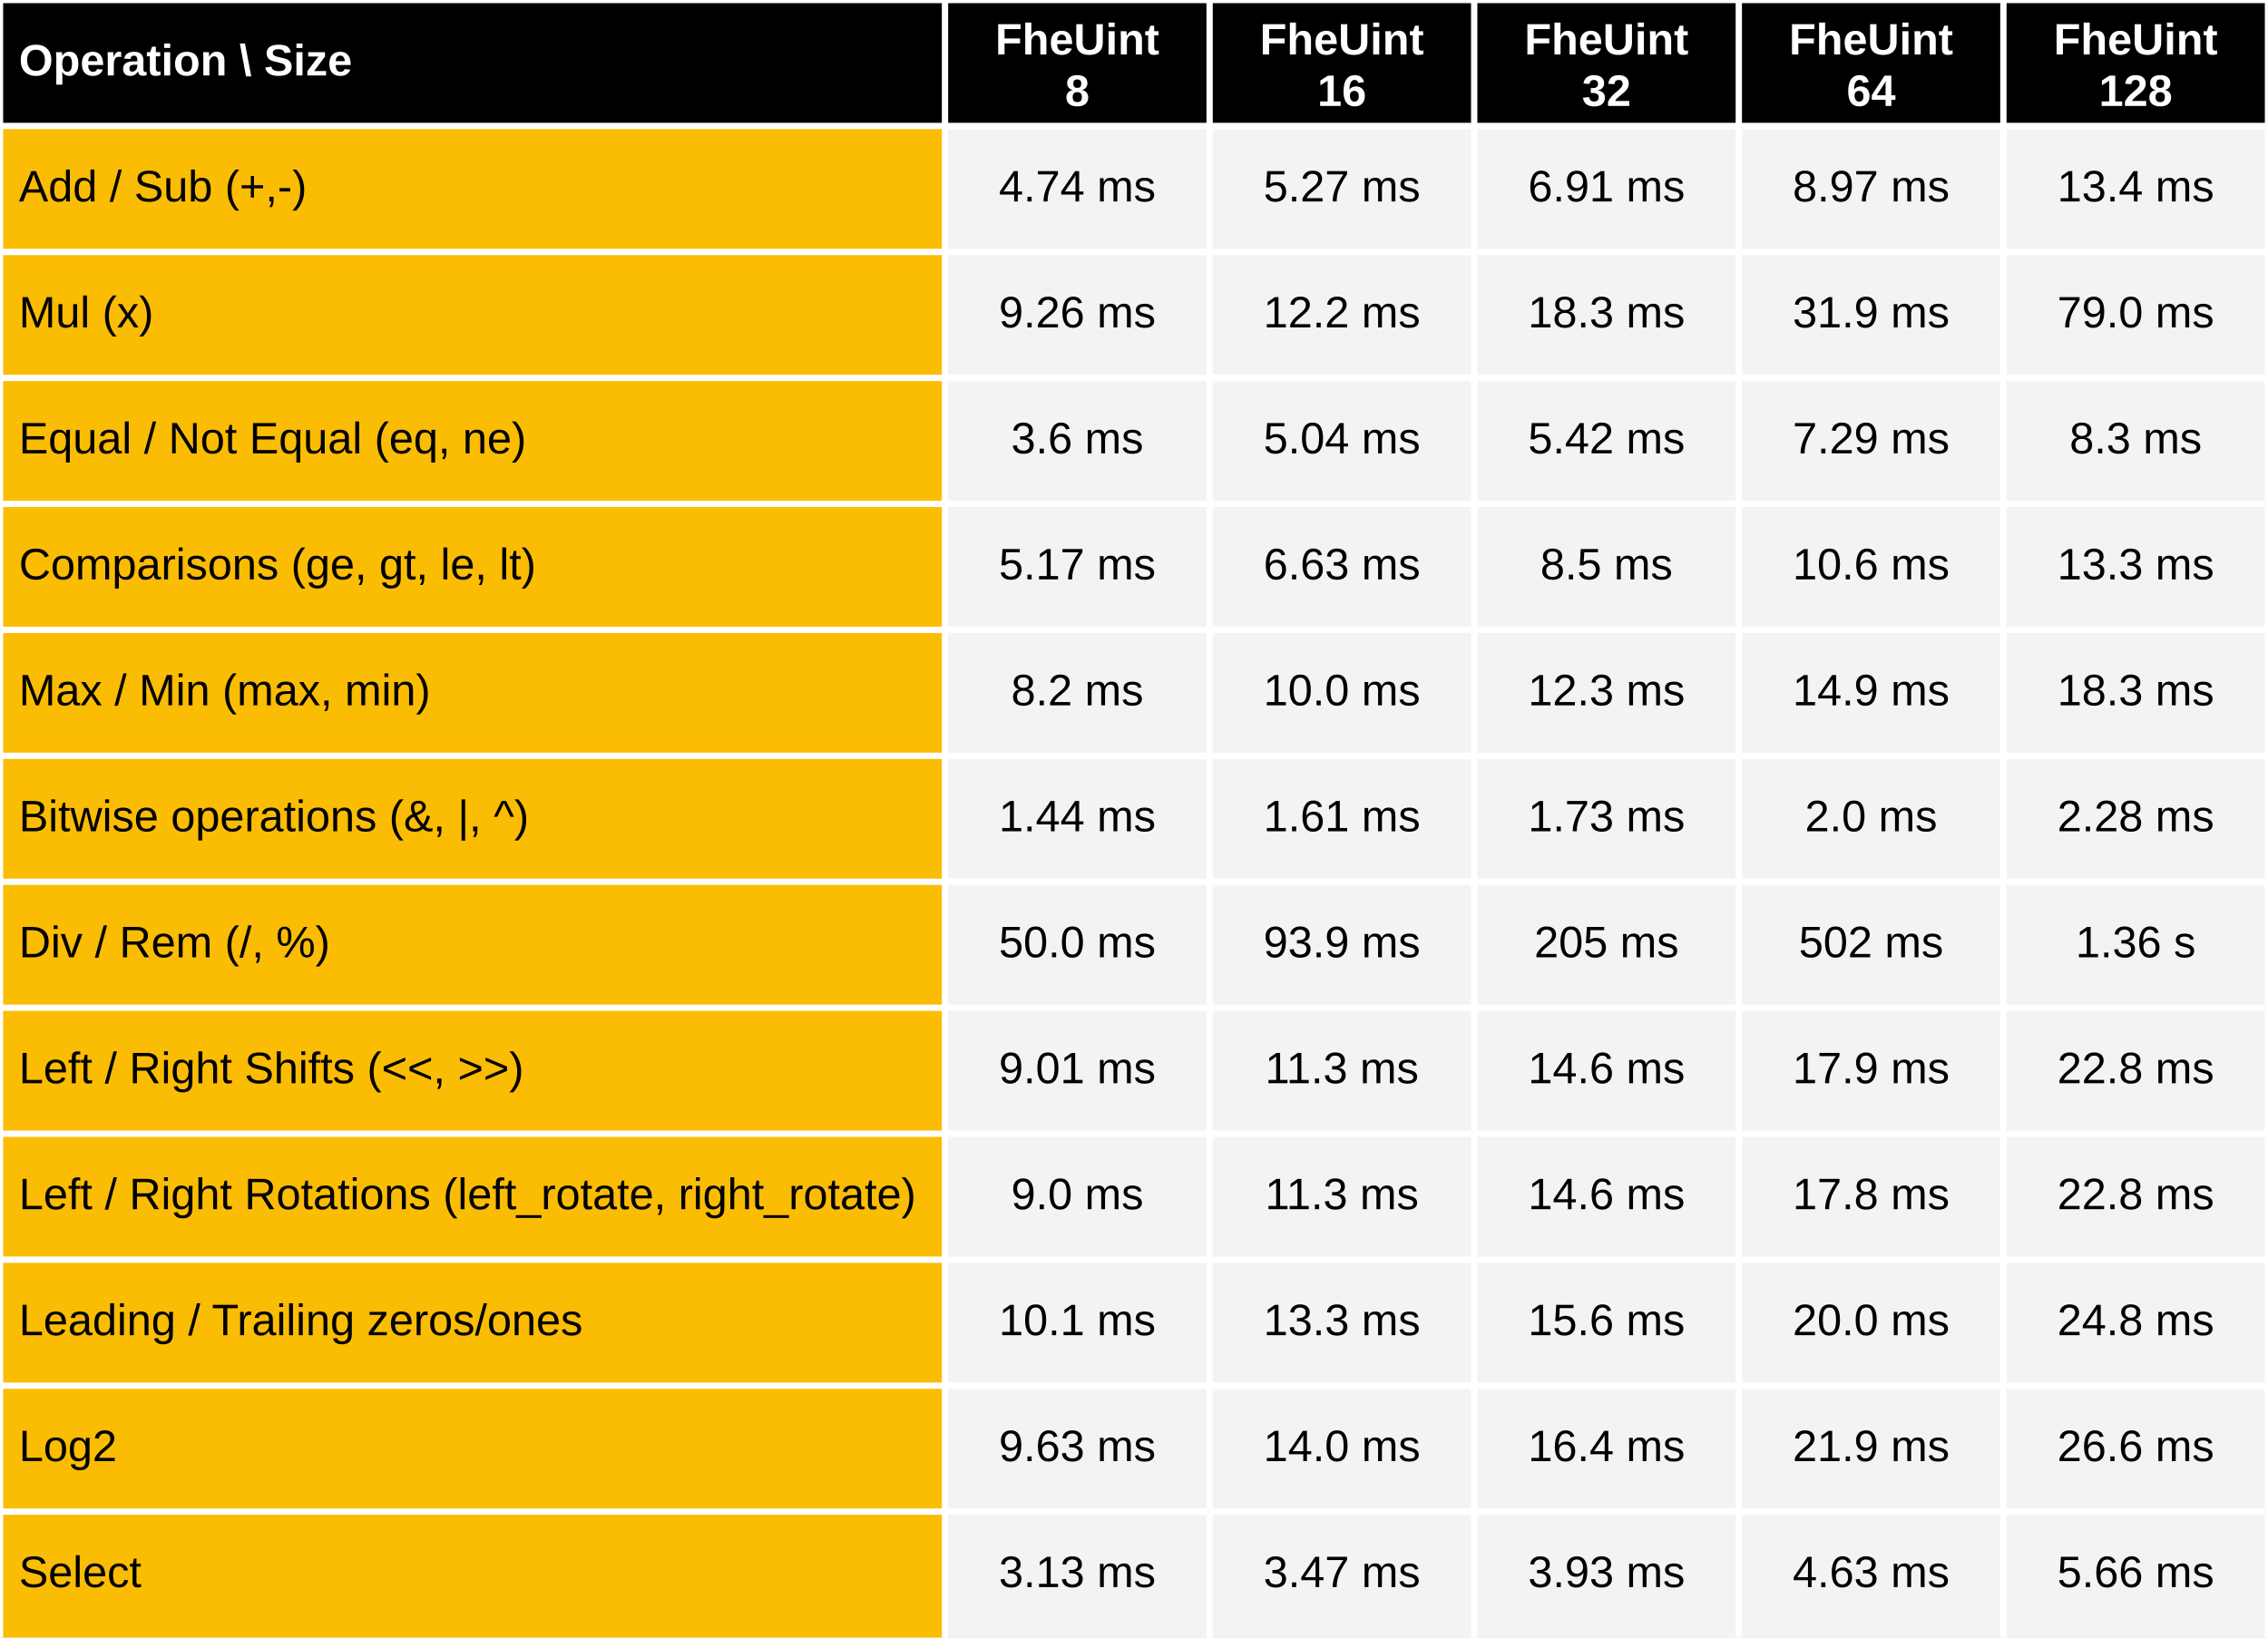
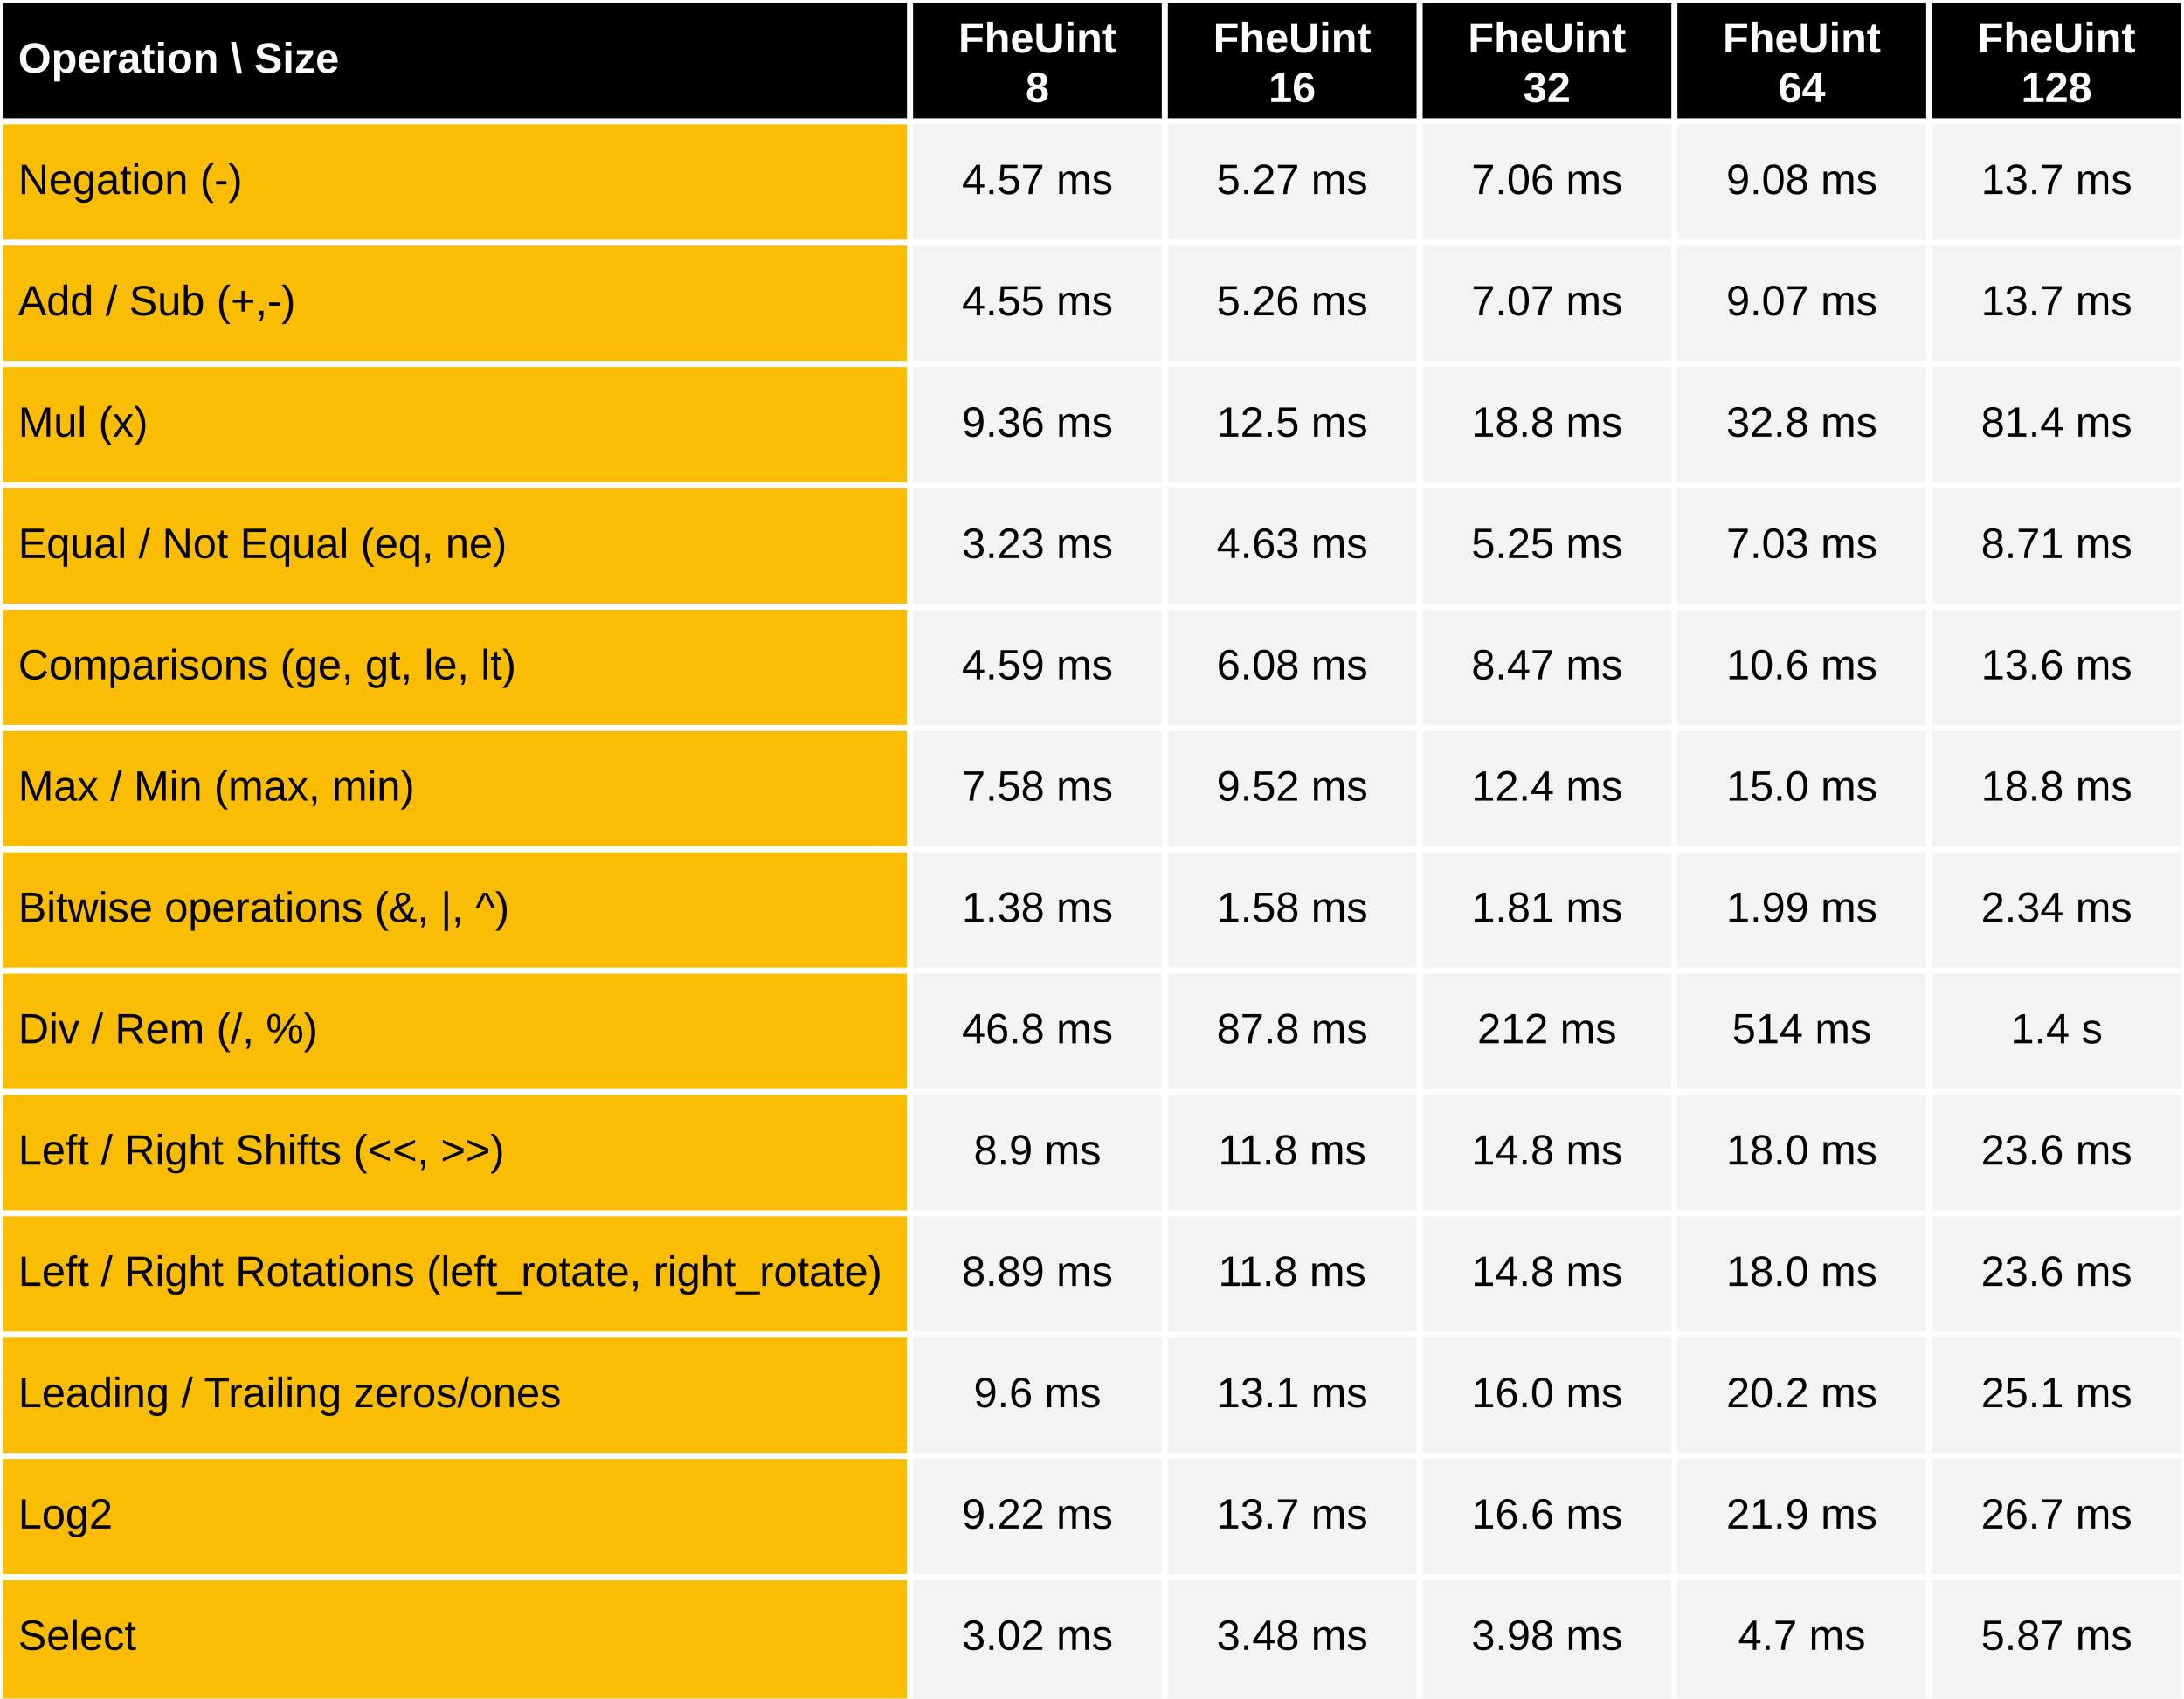
- <svg xmlns="http://www.w3.org/2000/svg" viewBox="0 0 720 520" preserveAspectRatio="meet" width="100%" height="520">
+ <svg xmlns="http://www.w3.org/2000/svg" viewBox="0 0 720 560" preserveAspectRatio="meet" width="100%" height="560">
  <rect x="0" y="0" width="720" height="40" fill="black" />
  <text dominant-baseline="middle" text-anchor="start" font-family="Arial" font-size="14" font-weight="bold" fill="white" x="6" y="20.0">Operation \ Size</text>
  <text dominant-baseline="middle" text-anchor="middle" font-family="Arial" font-size="14" font-weight="bold" fill="white" x="342.0" y="13.333">FheUint</text>
  <text dominant-baseline="middle" text-anchor="middle" font-family="Arial" font-size="14" font-weight="bold" fill="white" x="342.0" y="29.667">8</text>
  <text dominant-baseline="middle" text-anchor="middle" font-family="Arial" font-size="14" font-weight="bold" fill="white" x="426.0" y="13.333">FheUint</text>
  <text dominant-baseline="middle" text-anchor="middle" font-family="Arial" font-size="14" font-weight="bold" fill="white" x="426.0" y="29.667">16</text>
  <text dominant-baseline="middle" text-anchor="middle" font-family="Arial" font-size="14" font-weight="bold" fill="white" x="510.0" y="13.333">FheUint</text>
  <text dominant-baseline="middle" text-anchor="middle" font-family="Arial" font-size="14" font-weight="bold" fill="white" x="510.0" y="29.667">32</text>
  <text dominant-baseline="middle" text-anchor="middle" font-family="Arial" font-size="14" font-weight="bold" fill="white" x="594.0" y="13.333">FheUint</text>
  <text dominant-baseline="middle" text-anchor="middle" font-family="Arial" font-size="14" font-weight="bold" fill="white" x="594.0" y="29.667">64</text>
  <text dominant-baseline="middle" text-anchor="middle" font-family="Arial" font-size="14" font-weight="bold" fill="white" x="678.0" y="13.333">FheUint</text>
  <text dominant-baseline="middle" text-anchor="middle" font-family="Arial" font-size="14" font-weight="bold" fill="white" x="678.0" y="29.667">128</text>
-   <rect x="0" y="40" width="300" height="480" fill="#fbbc04" />
-   <rect x="300" y="40" width="420" height="480" fill="#f3f3f3" />
-   <text dominant-baseline="middle" text-anchor="start" font-family="Arial" font-size="14" font-weight="normal" fill="black" x="6" y="60.0">Add / Sub (+,-)</text>
-   <text dominant-baseline="middle" text-anchor="middle" font-family="Arial" font-size="14" font-weight="normal" fill="black" x="342.0" y="60.0">4.74 ms</text>
+   <rect x="0" y="40" width="300" height="520" fill="#fbbc04" />
+   <rect x="300" y="40" width="420" height="520" fill="#f3f3f3" />
+   <text dominant-baseline="middle" text-anchor="start" font-family="Arial" font-size="14" font-weight="normal" fill="black" x="6" y="60.0">Negation (-)</text>
+   <text dominant-baseline="middle" text-anchor="middle" font-family="Arial" font-size="14" font-weight="normal" fill="black" x="342.0" y="60.0">4.57 ms</text>
  <text dominant-baseline="middle" text-anchor="middle" font-family="Arial" font-size="14" font-weight="normal" fill="black" x="426.0" y="60.0">5.27 ms</text>
-   <text dominant-baseline="middle" text-anchor="middle" font-family="Arial" font-size="14" font-weight="normal" fill="black" x="510.0" y="60.0">6.91 ms</text>
-   <text dominant-baseline="middle" text-anchor="middle" font-family="Arial" font-size="14" font-weight="normal" fill="black" x="594.0" y="60.0">8.97 ms</text>
-   <text dominant-baseline="middle" text-anchor="middle" font-family="Arial" font-size="14" font-weight="normal" fill="black" x="678.0" y="60.0">13.4 ms</text>
-   <text dominant-baseline="middle" text-anchor="start" font-family="Arial" font-size="14" font-weight="normal" fill="black" x="6" y="100.0">Mul (x)</text>
-   <text dominant-baseline="middle" text-anchor="middle" font-family="Arial" font-size="14" font-weight="normal" fill="black" x="342.0" y="100.0">9.26 ms</text>
-   <text dominant-baseline="middle" text-anchor="middle" font-family="Arial" font-size="14" font-weight="normal" fill="black" x="426.0" y="100.0">12.2 ms</text>
-   <text dominant-baseline="middle" text-anchor="middle" font-family="Arial" font-size="14" font-weight="normal" fill="black" x="510.0" y="100.0">18.3 ms</text>
-   <text dominant-baseline="middle" text-anchor="middle" font-family="Arial" font-size="14" font-weight="normal" fill="black" x="594.0" y="100.0">31.9 ms</text>
-   <text dominant-baseline="middle" text-anchor="middle" font-family="Arial" font-size="14" font-weight="normal" fill="black" x="678.0" y="100.0">79.0 ms</text>
-   <text dominant-baseline="middle" text-anchor="start" font-family="Arial" font-size="14" font-weight="normal" fill="black" x="6" y="140.0">Equal / Not Equal (eq, ne)</text>
-   <text dominant-baseline="middle" text-anchor="middle" font-family="Arial" font-size="14" font-weight="normal" fill="black" x="342.0" y="140.0">3.6 ms</text>
-   <text dominant-baseline="middle" text-anchor="middle" font-family="Arial" font-size="14" font-weight="normal" fill="black" x="426.0" y="140.0">5.04 ms</text>
-   <text dominant-baseline="middle" text-anchor="middle" font-family="Arial" font-size="14" font-weight="normal" fill="black" x="510.0" y="140.0">5.42 ms</text>
-   <text dominant-baseline="middle" text-anchor="middle" font-family="Arial" font-size="14" font-weight="normal" fill="black" x="594.0" y="140.0">7.29 ms</text>
-   <text dominant-baseline="middle" text-anchor="middle" font-family="Arial" font-size="14" font-weight="normal" fill="black" x="678.0" y="140.0">8.3 ms</text>
-   <text dominant-baseline="middle" text-anchor="start" font-family="Arial" font-size="14" font-weight="normal" fill="black" x="6" y="180.0">Comparisons (ge, gt, le, lt)</text>
-   <text dominant-baseline="middle" text-anchor="middle" font-family="Arial" font-size="14" font-weight="normal" fill="black" x="342.0" y="180.0">5.17 ms</text>
-   <text dominant-baseline="middle" text-anchor="middle" font-family="Arial" font-size="14" font-weight="normal" fill="black" x="426.0" y="180.0">6.63 ms</text>
-   <text dominant-baseline="middle" text-anchor="middle" font-family="Arial" font-size="14" font-weight="normal" fill="black" x="510.0" y="180.0">8.5 ms</text>
-   <text dominant-baseline="middle" text-anchor="middle" font-family="Arial" font-size="14" font-weight="normal" fill="black" x="594.0" y="180.0">10.6 ms</text>
-   <text dominant-baseline="middle" text-anchor="middle" font-family="Arial" font-size="14" font-weight="normal" fill="black" x="678.0" y="180.0">13.3 ms</text>
-   <text dominant-baseline="middle" text-anchor="start" font-family="Arial" font-size="14" font-weight="normal" fill="black" x="6" y="220.0">Max / Min (max, min)</text>
-   <text dominant-baseline="middle" text-anchor="middle" font-family="Arial" font-size="14" font-weight="normal" fill="black" x="342.0" y="220.0">8.2 ms</text>
-   <text dominant-baseline="middle" text-anchor="middle" font-family="Arial" font-size="14" font-weight="normal" fill="black" x="426.0" y="220.0">10.0 ms</text>
-   <text dominant-baseline="middle" text-anchor="middle" font-family="Arial" font-size="14" font-weight="normal" fill="black" x="510.0" y="220.0">12.3 ms</text>
-   <text dominant-baseline="middle" text-anchor="middle" font-family="Arial" font-size="14" font-weight="normal" fill="black" x="594.0" y="220.0">14.9 ms</text>
-   <text dominant-baseline="middle" text-anchor="middle" font-family="Arial" font-size="14" font-weight="normal" fill="black" x="678.0" y="220.0">18.3 ms</text>
-   <text dominant-baseline="middle" text-anchor="start" font-family="Arial" font-size="14" font-weight="normal" fill="black" x="6" y="260.0">Bitwise operations (&amp;, |, ^)</text>
-   <text dominant-baseline="middle" text-anchor="middle" font-family="Arial" font-size="14" font-weight="normal" fill="black" x="342.0" y="260.0">1.44 ms</text>
-   <text dominant-baseline="middle" text-anchor="middle" font-family="Arial" font-size="14" font-weight="normal" fill="black" x="426.0" y="260.0">1.61 ms</text>
-   <text dominant-baseline="middle" text-anchor="middle" font-family="Arial" font-size="14" font-weight="normal" fill="black" x="510.0" y="260.0">1.73 ms</text>
-   <text dominant-baseline="middle" text-anchor="middle" font-family="Arial" font-size="14" font-weight="normal" fill="black" x="594.0" y="260.0">2.0 ms</text>
-   <text dominant-baseline="middle" text-anchor="middle" font-family="Arial" font-size="14" font-weight="normal" fill="black" x="678.0" y="260.0">2.28 ms</text>
-   <text dominant-baseline="middle" text-anchor="start" font-family="Arial" font-size="14" font-weight="normal" fill="black" x="6" y="300.0">Div / Rem  (/, %)</text>
-   <text dominant-baseline="middle" text-anchor="middle" font-family="Arial" font-size="14" font-weight="normal" fill="black" x="342.0" y="300.0">50.0 ms</text>
-   <text dominant-baseline="middle" text-anchor="middle" font-family="Arial" font-size="14" font-weight="normal" fill="black" x="426.0" y="300.0">93.9 ms</text>
-   <text dominant-baseline="middle" text-anchor="middle" font-family="Arial" font-size="14" font-weight="normal" fill="black" x="510.0" y="300.0">205 ms</text>
-   <text dominant-baseline="middle" text-anchor="middle" font-family="Arial" font-size="14" font-weight="normal" fill="black" x="594.0" y="300.0">502 ms</text>
-   <text dominant-baseline="middle" text-anchor="middle" font-family="Arial" font-size="14" font-weight="normal" fill="black" x="678.0" y="300.0">1.36 s</text>
-   <text dominant-baseline="middle" text-anchor="start" font-family="Arial" font-size="14" font-weight="normal" fill="black" x="6" y="340.0">Left / Right Shifts (&lt;&lt;, &gt;&gt;)</text>
-   <text dominant-baseline="middle" text-anchor="middle" font-family="Arial" font-size="14" font-weight="normal" fill="black" x="342.0" y="340.0">9.01 ms</text>
-   <text dominant-baseline="middle" text-anchor="middle" font-family="Arial" font-size="14" font-weight="normal" fill="black" x="426.0" y="340.0">11.3 ms</text>
-   <text dominant-baseline="middle" text-anchor="middle" font-family="Arial" font-size="14" font-weight="normal" fill="black" x="510.0" y="340.0">14.6 ms</text>
-   <text dominant-baseline="middle" text-anchor="middle" font-family="Arial" font-size="14" font-weight="normal" fill="black" x="594.0" y="340.0">17.9 ms</text>
-   <text dominant-baseline="middle" text-anchor="middle" font-family="Arial" font-size="14" font-weight="normal" fill="black" x="678.0" y="340.0">22.8 ms</text>
-   <text dominant-baseline="middle" text-anchor="start" font-family="Arial" font-size="14" font-weight="normal" fill="black" x="6" y="380.0">Left / Right Rotations (left_rotate, right_rotate)</text>
-   <text dominant-baseline="middle" text-anchor="middle" font-family="Arial" font-size="14" font-weight="normal" fill="black" x="342.0" y="380.0">9.0 ms</text>
-   <text dominant-baseline="middle" text-anchor="middle" font-family="Arial" font-size="14" font-weight="normal" fill="black" x="426.0" y="380.0">11.3 ms</text>
-   <text dominant-baseline="middle" text-anchor="middle" font-family="Arial" font-size="14" font-weight="normal" fill="black" x="510.0" y="380.0">14.6 ms</text>
-   <text dominant-baseline="middle" text-anchor="middle" font-family="Arial" font-size="14" font-weight="normal" fill="black" x="594.0" y="380.0">17.8 ms</text>
-   <text dominant-baseline="middle" text-anchor="middle" font-family="Arial" font-size="14" font-weight="normal" fill="black" x="678.0" y="380.0">22.8 ms</text>
-   <text dominant-baseline="middle" text-anchor="start" font-family="Arial" font-size="14" font-weight="normal" fill="black" x="6" y="420.0">Leading / Trailing zeros/ones</text>
-   <text dominant-baseline="middle" text-anchor="middle" font-family="Arial" font-size="14" font-weight="normal" fill="black" x="342.0" y="420.0">10.1 ms</text>
-   <text dominant-baseline="middle" text-anchor="middle" font-family="Arial" font-size="14" font-weight="normal" fill="black" x="426.0" y="420.0">13.3 ms</text>
-   <text dominant-baseline="middle" text-anchor="middle" font-family="Arial" font-size="14" font-weight="normal" fill="black" x="510.0" y="420.0">15.6 ms</text>
-   <text dominant-baseline="middle" text-anchor="middle" font-family="Arial" font-size="14" font-weight="normal" fill="black" x="594.0" y="420.0">20.0 ms</text>
-   <text dominant-baseline="middle" text-anchor="middle" font-family="Arial" font-size="14" font-weight="normal" fill="black" x="678.0" y="420.0">24.8 ms</text>
-   <text dominant-baseline="middle" text-anchor="start" font-family="Arial" font-size="14" font-weight="normal" fill="black" x="6" y="460.0">Log2</text>
-   <text dominant-baseline="middle" text-anchor="middle" font-family="Arial" font-size="14" font-weight="normal" fill="black" x="342.0" y="460.0">9.63 ms</text>
-   <text dominant-baseline="middle" text-anchor="middle" font-family="Arial" font-size="14" font-weight="normal" fill="black" x="426.0" y="460.0">14.0 ms</text>
-   <text dominant-baseline="middle" text-anchor="middle" font-family="Arial" font-size="14" font-weight="normal" fill="black" x="510.0" y="460.0">16.4 ms</text>
-   <text dominant-baseline="middle" text-anchor="middle" font-family="Arial" font-size="14" font-weight="normal" fill="black" x="594.0" y="460.0">21.9 ms</text>
-   <text dominant-baseline="middle" text-anchor="middle" font-family="Arial" font-size="14" font-weight="normal" fill="black" x="678.0" y="460.0">26.6 ms</text>
-   <text dominant-baseline="middle" text-anchor="start" font-family="Arial" font-size="14" font-weight="normal" fill="black" x="6" y="500.0">Select</text>
-   <text dominant-baseline="middle" text-anchor="middle" font-family="Arial" font-size="14" font-weight="normal" fill="black" x="342.0" y="500.0">3.13 ms</text>
-   <text dominant-baseline="middle" text-anchor="middle" font-family="Arial" font-size="14" font-weight="normal" fill="black" x="426.0" y="500.0">3.47 ms</text>
-   <text dominant-baseline="middle" text-anchor="middle" font-family="Arial" font-size="14" font-weight="normal" fill="black" x="510.0" y="500.0">3.93 ms</text>
-   <text dominant-baseline="middle" text-anchor="middle" font-family="Arial" font-size="14" font-weight="normal" fill="black" x="594.0" y="500.0">4.63 ms</text>
-   <text dominant-baseline="middle" text-anchor="middle" font-family="Arial" font-size="14" font-weight="normal" fill="black" x="678.0" y="500.0">5.66 ms</text>
+   <text dominant-baseline="middle" text-anchor="middle" font-family="Arial" font-size="14" font-weight="normal" fill="black" x="510.0" y="60.0">7.06 ms</text>
+   <text dominant-baseline="middle" text-anchor="middle" font-family="Arial" font-size="14" font-weight="normal" fill="black" x="594.0" y="60.0">9.08 ms</text>
+   <text dominant-baseline="middle" text-anchor="middle" font-family="Arial" font-size="14" font-weight="normal" fill="black" x="678.0" y="60.0">13.7 ms</text>
+   <text dominant-baseline="middle" text-anchor="start" font-family="Arial" font-size="14" font-weight="normal" fill="black" x="6" y="100.0">Add / Sub (+,-)</text>
+   <text dominant-baseline="middle" text-anchor="middle" font-family="Arial" font-size="14" font-weight="normal" fill="black" x="342.0" y="100.0">4.55 ms</text>
+   <text dominant-baseline="middle" text-anchor="middle" font-family="Arial" font-size="14" font-weight="normal" fill="black" x="426.0" y="100.0">5.26 ms</text>
+   <text dominant-baseline="middle" text-anchor="middle" font-family="Arial" font-size="14" font-weight="normal" fill="black" x="510.0" y="100.0">7.07 ms</text>
+   <text dominant-baseline="middle" text-anchor="middle" font-family="Arial" font-size="14" font-weight="normal" fill="black" x="594.0" y="100.0">9.07 ms</text>
+   <text dominant-baseline="middle" text-anchor="middle" font-family="Arial" font-size="14" font-weight="normal" fill="black" x="678.0" y="100.0">13.7 ms</text>
+   <text dominant-baseline="middle" text-anchor="start" font-family="Arial" font-size="14" font-weight="normal" fill="black" x="6" y="140.0">Mul (x)</text>
+   <text dominant-baseline="middle" text-anchor="middle" font-family="Arial" font-size="14" font-weight="normal" fill="black" x="342.0" y="140.0">9.36 ms</text>
+   <text dominant-baseline="middle" text-anchor="middle" font-family="Arial" font-size="14" font-weight="normal" fill="black" x="426.0" y="140.0">12.5 ms</text>
+   <text dominant-baseline="middle" text-anchor="middle" font-family="Arial" font-size="14" font-weight="normal" fill="black" x="510.0" y="140.0">18.8 ms</text>
+   <text dominant-baseline="middle" text-anchor="middle" font-family="Arial" font-size="14" font-weight="normal" fill="black" x="594.0" y="140.0">32.8 ms</text>
+   <text dominant-baseline="middle" text-anchor="middle" font-family="Arial" font-size="14" font-weight="normal" fill="black" x="678.0" y="140.0">81.4 ms</text>
+   <text dominant-baseline="middle" text-anchor="start" font-family="Arial" font-size="14" font-weight="normal" fill="black" x="6" y="180.0">Equal / Not Equal (eq, ne)</text>
+   <text dominant-baseline="middle" text-anchor="middle" font-family="Arial" font-size="14" font-weight="normal" fill="black" x="342.0" y="180.0">3.23 ms</text>
+   <text dominant-baseline="middle" text-anchor="middle" font-family="Arial" font-size="14" font-weight="normal" fill="black" x="426.0" y="180.0">4.63 ms</text>
+   <text dominant-baseline="middle" text-anchor="middle" font-family="Arial" font-size="14" font-weight="normal" fill="black" x="510.0" y="180.0">5.25 ms</text>
+   <text dominant-baseline="middle" text-anchor="middle" font-family="Arial" font-size="14" font-weight="normal" fill="black" x="594.0" y="180.0">7.03 ms</text>
+   <text dominant-baseline="middle" text-anchor="middle" font-family="Arial" font-size="14" font-weight="normal" fill="black" x="678.0" y="180.0">8.71 ms</text>
+   <text dominant-baseline="middle" text-anchor="start" font-family="Arial" font-size="14" font-weight="normal" fill="black" x="6" y="220.0">Comparisons (ge, gt, le, lt)</text>
+   <text dominant-baseline="middle" text-anchor="middle" font-family="Arial" font-size="14" font-weight="normal" fill="black" x="342.0" y="220.0">4.59 ms</text>
+   <text dominant-baseline="middle" text-anchor="middle" font-family="Arial" font-size="14" font-weight="normal" fill="black" x="426.0" y="220.0">6.08 ms</text>
+   <text dominant-baseline="middle" text-anchor="middle" font-family="Arial" font-size="14" font-weight="normal" fill="black" x="510.0" y="220.0">8.47 ms</text>
+   <text dominant-baseline="middle" text-anchor="middle" font-family="Arial" font-size="14" font-weight="normal" fill="black" x="594.0" y="220.0">10.6 ms</text>
+   <text dominant-baseline="middle" text-anchor="middle" font-family="Arial" font-size="14" font-weight="normal" fill="black" x="678.0" y="220.0">13.6 ms</text>
+   <text dominant-baseline="middle" text-anchor="start" font-family="Arial" font-size="14" font-weight="normal" fill="black" x="6" y="260.0">Max / Min (max, min)</text>
+   <text dominant-baseline="middle" text-anchor="middle" font-family="Arial" font-size="14" font-weight="normal" fill="black" x="342.0" y="260.0">7.58 ms</text>
+   <text dominant-baseline="middle" text-anchor="middle" font-family="Arial" font-size="14" font-weight="normal" fill="black" x="426.0" y="260.0">9.52 ms</text>
+   <text dominant-baseline="middle" text-anchor="middle" font-family="Arial" font-size="14" font-weight="normal" fill="black" x="510.0" y="260.0">12.4 ms</text>
+   <text dominant-baseline="middle" text-anchor="middle" font-family="Arial" font-size="14" font-weight="normal" fill="black" x="594.0" y="260.0">15.0 ms</text>
+   <text dominant-baseline="middle" text-anchor="middle" font-family="Arial" font-size="14" font-weight="normal" fill="black" x="678.0" y="260.0">18.8 ms</text>
+   <text dominant-baseline="middle" text-anchor="start" font-family="Arial" font-size="14" font-weight="normal" fill="black" x="6" y="300.0">Bitwise operations (&amp;, |, ^)</text>
+   <text dominant-baseline="middle" text-anchor="middle" font-family="Arial" font-size="14" font-weight="normal" fill="black" x="342.0" y="300.0">1.38 ms</text>
+   <text dominant-baseline="middle" text-anchor="middle" font-family="Arial" font-size="14" font-weight="normal" fill="black" x="426.0" y="300.0">1.58 ms</text>
+   <text dominant-baseline="middle" text-anchor="middle" font-family="Arial" font-size="14" font-weight="normal" fill="black" x="510.0" y="300.0">1.81 ms</text>
+   <text dominant-baseline="middle" text-anchor="middle" font-family="Arial" font-size="14" font-weight="normal" fill="black" x="594.0" y="300.0">1.99 ms</text>
+   <text dominant-baseline="middle" text-anchor="middle" font-family="Arial" font-size="14" font-weight="normal" fill="black" x="678.0" y="300.0">2.34 ms</text>
+   <text dominant-baseline="middle" text-anchor="start" font-family="Arial" font-size="14" font-weight="normal" fill="black" x="6" y="340.0">Div / Rem  (/, %)</text>
+   <text dominant-baseline="middle" text-anchor="middle" font-family="Arial" font-size="14" font-weight="normal" fill="black" x="342.0" y="340.0">46.8 ms</text>
+   <text dominant-baseline="middle" text-anchor="middle" font-family="Arial" font-size="14" font-weight="normal" fill="black" x="426.0" y="340.0">87.8 ms</text>
+   <text dominant-baseline="middle" text-anchor="middle" font-family="Arial" font-size="14" font-weight="normal" fill="black" x="510.0" y="340.0">212 ms</text>
+   <text dominant-baseline="middle" text-anchor="middle" font-family="Arial" font-size="14" font-weight="normal" fill="black" x="594.0" y="340.0">514 ms</text>
+   <text dominant-baseline="middle" text-anchor="middle" font-family="Arial" font-size="14" font-weight="normal" fill="black" x="678.0" y="340.0">1.4 s</text>
+   <text dominant-baseline="middle" text-anchor="start" font-family="Arial" font-size="14" font-weight="normal" fill="black" x="6" y="380.0">Left / Right Shifts (&lt;&lt;, &gt;&gt;)</text>
+   <text dominant-baseline="middle" text-anchor="middle" font-family="Arial" font-size="14" font-weight="normal" fill="black" x="342.0" y="380.0">8.9 ms</text>
+   <text dominant-baseline="middle" text-anchor="middle" font-family="Arial" font-size="14" font-weight="normal" fill="black" x="426.0" y="380.0">11.8 ms</text>
+   <text dominant-baseline="middle" text-anchor="middle" font-family="Arial" font-size="14" font-weight="normal" fill="black" x="510.0" y="380.0">14.8 ms</text>
+   <text dominant-baseline="middle" text-anchor="middle" font-family="Arial" font-size="14" font-weight="normal" fill="black" x="594.0" y="380.0">18.0 ms</text>
+   <text dominant-baseline="middle" text-anchor="middle" font-family="Arial" font-size="14" font-weight="normal" fill="black" x="678.0" y="380.0">23.6 ms</text>
+   <text dominant-baseline="middle" text-anchor="start" font-family="Arial" font-size="14" font-weight="normal" fill="black" x="6" y="420.0">Left / Right Rotations (left_rotate, right_rotate)</text>
+   <text dominant-baseline="middle" text-anchor="middle" font-family="Arial" font-size="14" font-weight="normal" fill="black" x="342.0" y="420.0">8.89 ms</text>
+   <text dominant-baseline="middle" text-anchor="middle" font-family="Arial" font-size="14" font-weight="normal" fill="black" x="426.0" y="420.0">11.8 ms</text>
+   <text dominant-baseline="middle" text-anchor="middle" font-family="Arial" font-size="14" font-weight="normal" fill="black" x="510.0" y="420.0">14.8 ms</text>
+   <text dominant-baseline="middle" text-anchor="middle" font-family="Arial" font-size="14" font-weight="normal" fill="black" x="594.0" y="420.0">18.0 ms</text>
+   <text dominant-baseline="middle" text-anchor="middle" font-family="Arial" font-size="14" font-weight="normal" fill="black" x="678.0" y="420.0">23.6 ms</text>
+   <text dominant-baseline="middle" text-anchor="start" font-family="Arial" font-size="14" font-weight="normal" fill="black" x="6" y="460.0">Leading / Trailing zeros/ones</text>
+   <text dominant-baseline="middle" text-anchor="middle" font-family="Arial" font-size="14" font-weight="normal" fill="black" x="342.0" y="460.0">9.6 ms</text>
+   <text dominant-baseline="middle" text-anchor="middle" font-family="Arial" font-size="14" font-weight="normal" fill="black" x="426.0" y="460.0">13.1 ms</text>
+   <text dominant-baseline="middle" text-anchor="middle" font-family="Arial" font-size="14" font-weight="normal" fill="black" x="510.0" y="460.0">16.0 ms</text>
+   <text dominant-baseline="middle" text-anchor="middle" font-family="Arial" font-size="14" font-weight="normal" fill="black" x="594.0" y="460.0">20.2 ms</text>
+   <text dominant-baseline="middle" text-anchor="middle" font-family="Arial" font-size="14" font-weight="normal" fill="black" x="678.0" y="460.0">25.1 ms</text>
+   <text dominant-baseline="middle" text-anchor="start" font-family="Arial" font-size="14" font-weight="normal" fill="black" x="6" y="500.0">Log2</text>
+   <text dominant-baseline="middle" text-anchor="middle" font-family="Arial" font-size="14" font-weight="normal" fill="black" x="342.0" y="500.0">9.22 ms</text>
+   <text dominant-baseline="middle" text-anchor="middle" font-family="Arial" font-size="14" font-weight="normal" fill="black" x="426.0" y="500.0">13.7 ms</text>
+   <text dominant-baseline="middle" text-anchor="middle" font-family="Arial" font-size="14" font-weight="normal" fill="black" x="510.0" y="500.0">16.6 ms</text>
+   <text dominant-baseline="middle" text-anchor="middle" font-family="Arial" font-size="14" font-weight="normal" fill="black" x="594.0" y="500.0">21.9 ms</text>
+   <text dominant-baseline="middle" text-anchor="middle" font-family="Arial" font-size="14" font-weight="normal" fill="black" x="678.0" y="500.0">26.7 ms</text>
+   <text dominant-baseline="middle" text-anchor="start" font-family="Arial" font-size="14" font-weight="normal" fill="black" x="6" y="540.0">Select</text>
+   <text dominant-baseline="middle" text-anchor="middle" font-family="Arial" font-size="14" font-weight="normal" fill="black" x="342.0" y="540.0">3.02 ms</text>
+   <text dominant-baseline="middle" text-anchor="middle" font-family="Arial" font-size="14" font-weight="normal" fill="black" x="426.0" y="540.0">3.48 ms</text>
+   <text dominant-baseline="middle" text-anchor="middle" font-family="Arial" font-size="14" font-weight="normal" fill="black" x="510.0" y="540.0">3.98 ms</text>
+   <text dominant-baseline="middle" text-anchor="middle" font-family="Arial" font-size="14" font-weight="normal" fill="black" x="594.0" y="540.0">4.7 ms</text>
+   <text dominant-baseline="middle" text-anchor="middle" font-family="Arial" font-size="14" font-weight="normal" fill="black" x="678.0" y="540.0">5.87 ms</text>
  <line stroke="white" stroke-width="2" x1="0" y1="0" x2="720" y2="0" />
  <line stroke="white" stroke-width="2" x1="0" y1="40" x2="720" y2="40" />
  <line stroke="white" stroke-width="2" x1="0" y1="80" x2="720" y2="80" />
  <line stroke="white" stroke-width="2" x1="0" y1="120" x2="720" y2="120" />
  <line stroke="white" stroke-width="2" x1="0" y1="160" x2="720" y2="160" />
  <line stroke="white" stroke-width="2" x1="0" y1="200" x2="720" y2="200" />
  <line stroke="white" stroke-width="2" x1="0" y1="240" x2="720" y2="240" />
  <line stroke="white" stroke-width="2" x1="0" y1="280" x2="720" y2="280" />
  <line stroke="white" stroke-width="2" x1="0" y1="320" x2="720" y2="320" />
  <line stroke="white" stroke-width="2" x1="0" y1="360" x2="720" y2="360" />
  <line stroke="white" stroke-width="2" x1="0" y1="400" x2="720" y2="400" />
  <line stroke="white" stroke-width="2" x1="0" y1="440" x2="720" y2="440" />
  <line stroke="white" stroke-width="2" x1="0" y1="480" x2="720" y2="480" />
-   <line stroke="white" stroke-width="2" x1="0" y1="0" x2="0" y2="520" />
-   <line stroke="white" stroke-width="2" x1="300.0" y1="0" x2="300.0" y2="520" />
-   <line stroke="white" stroke-width="2" x1="384.0" y1="0" x2="384.0" y2="520" />
-   <line stroke="white" stroke-width="2" x1="468.0" y1="0" x2="468.0" y2="520" />
-   <line stroke="white" stroke-width="2" x1="552.0" y1="0" x2="552.0" y2="520" />
-   <line stroke="white" stroke-width="2" x1="636.0" y1="0" x2="636.0" y2="520" />
-   <line stroke="white" stroke-width="2" x1="720.0" y1="0" x2="720.0" y2="520" />
+   <line stroke="white" stroke-width="2" x1="0" y1="520" x2="720" y2="520" />
+   <line stroke="white" stroke-width="2" x1="0" y1="0" x2="0" y2="560" />
+   <line stroke="white" stroke-width="2" x1="300.0" y1="0" x2="300.0" y2="560" />
+   <line stroke="white" stroke-width="2" x1="384.0" y1="0" x2="384.0" y2="560" />
+   <line stroke="white" stroke-width="2" x1="468.0" y1="0" x2="468.0" y2="560" />
+   <line stroke="white" stroke-width="2" x1="552.0" y1="0" x2="552.0" y2="560" />
+   <line stroke="white" stroke-width="2" x1="636.0" y1="0" x2="636.0" y2="560" />
+   <line stroke="white" stroke-width="2" x1="720.0" y1="0" x2="720.0" y2="560" />
</svg>
